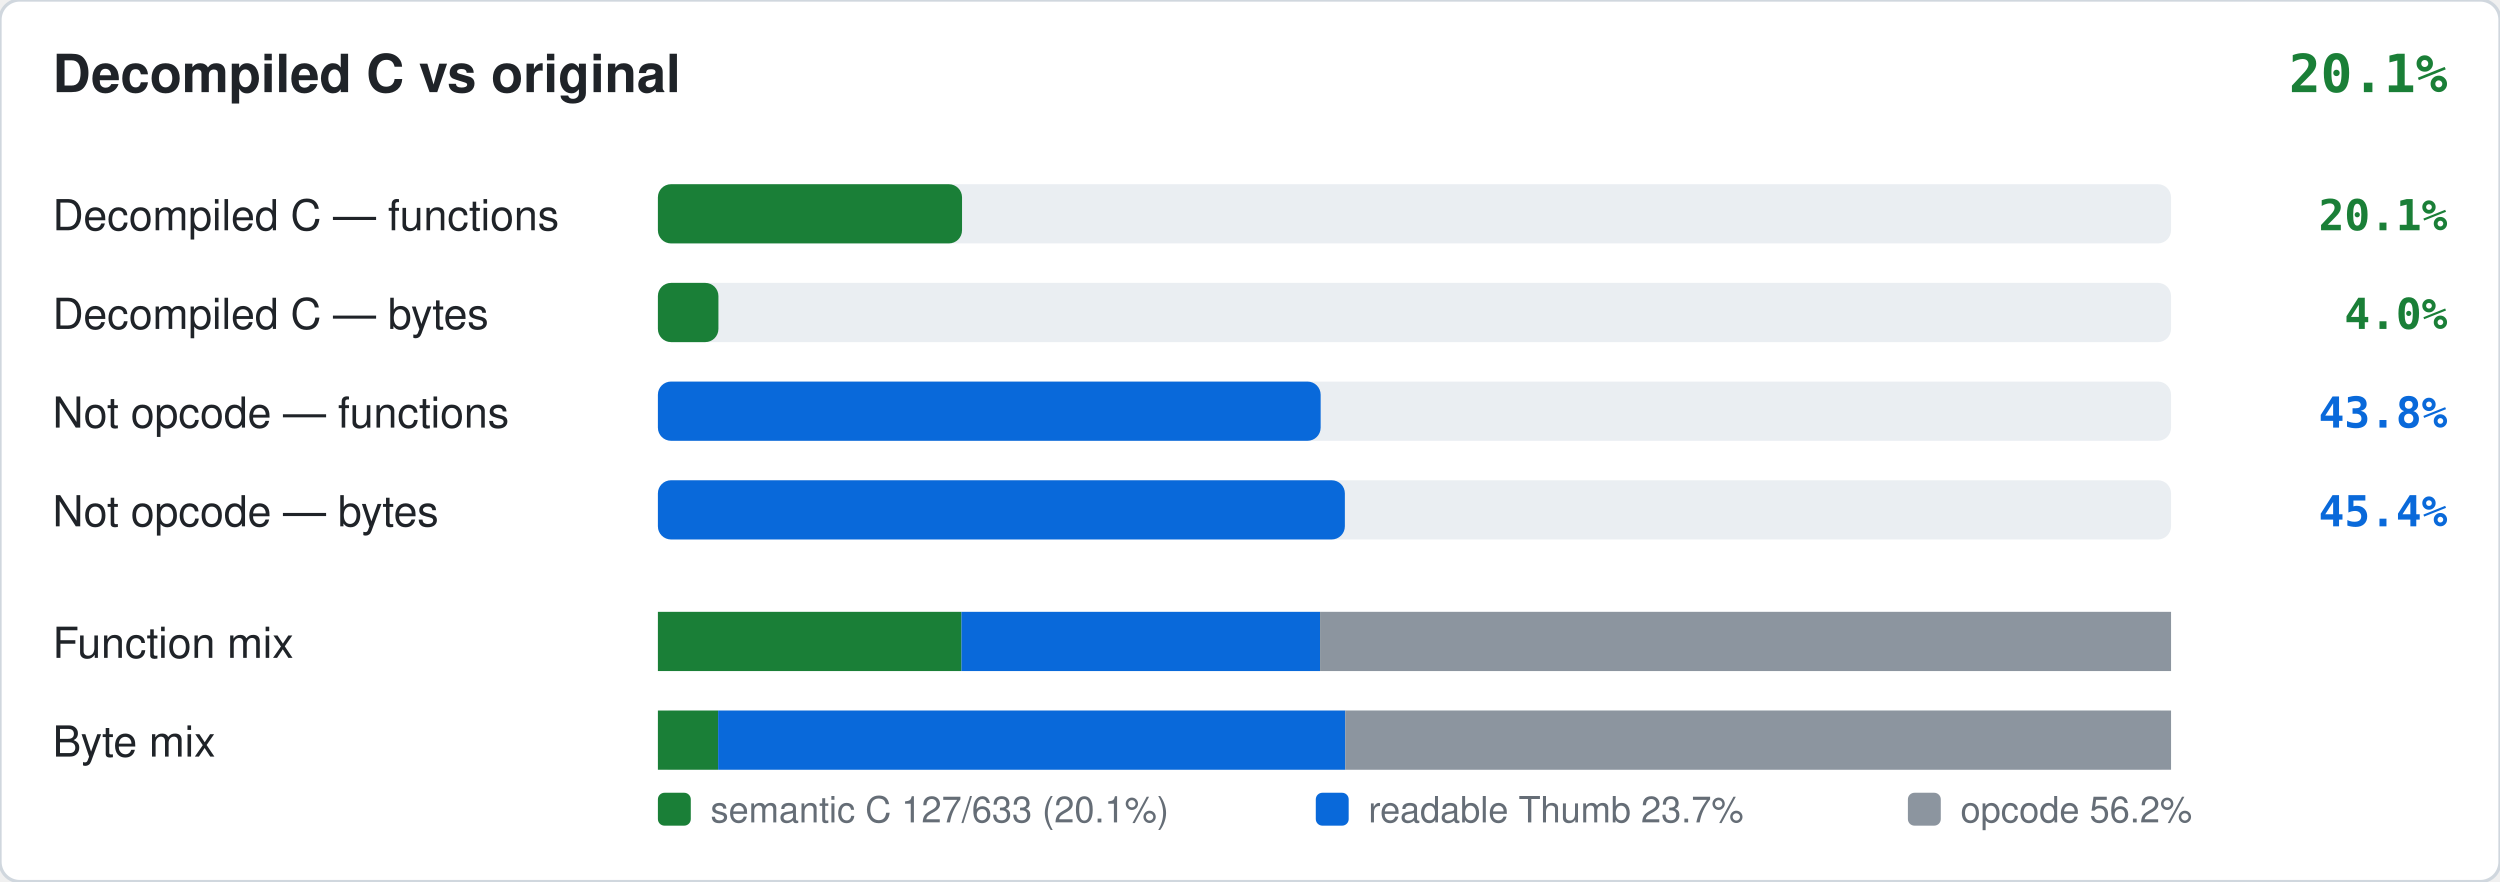
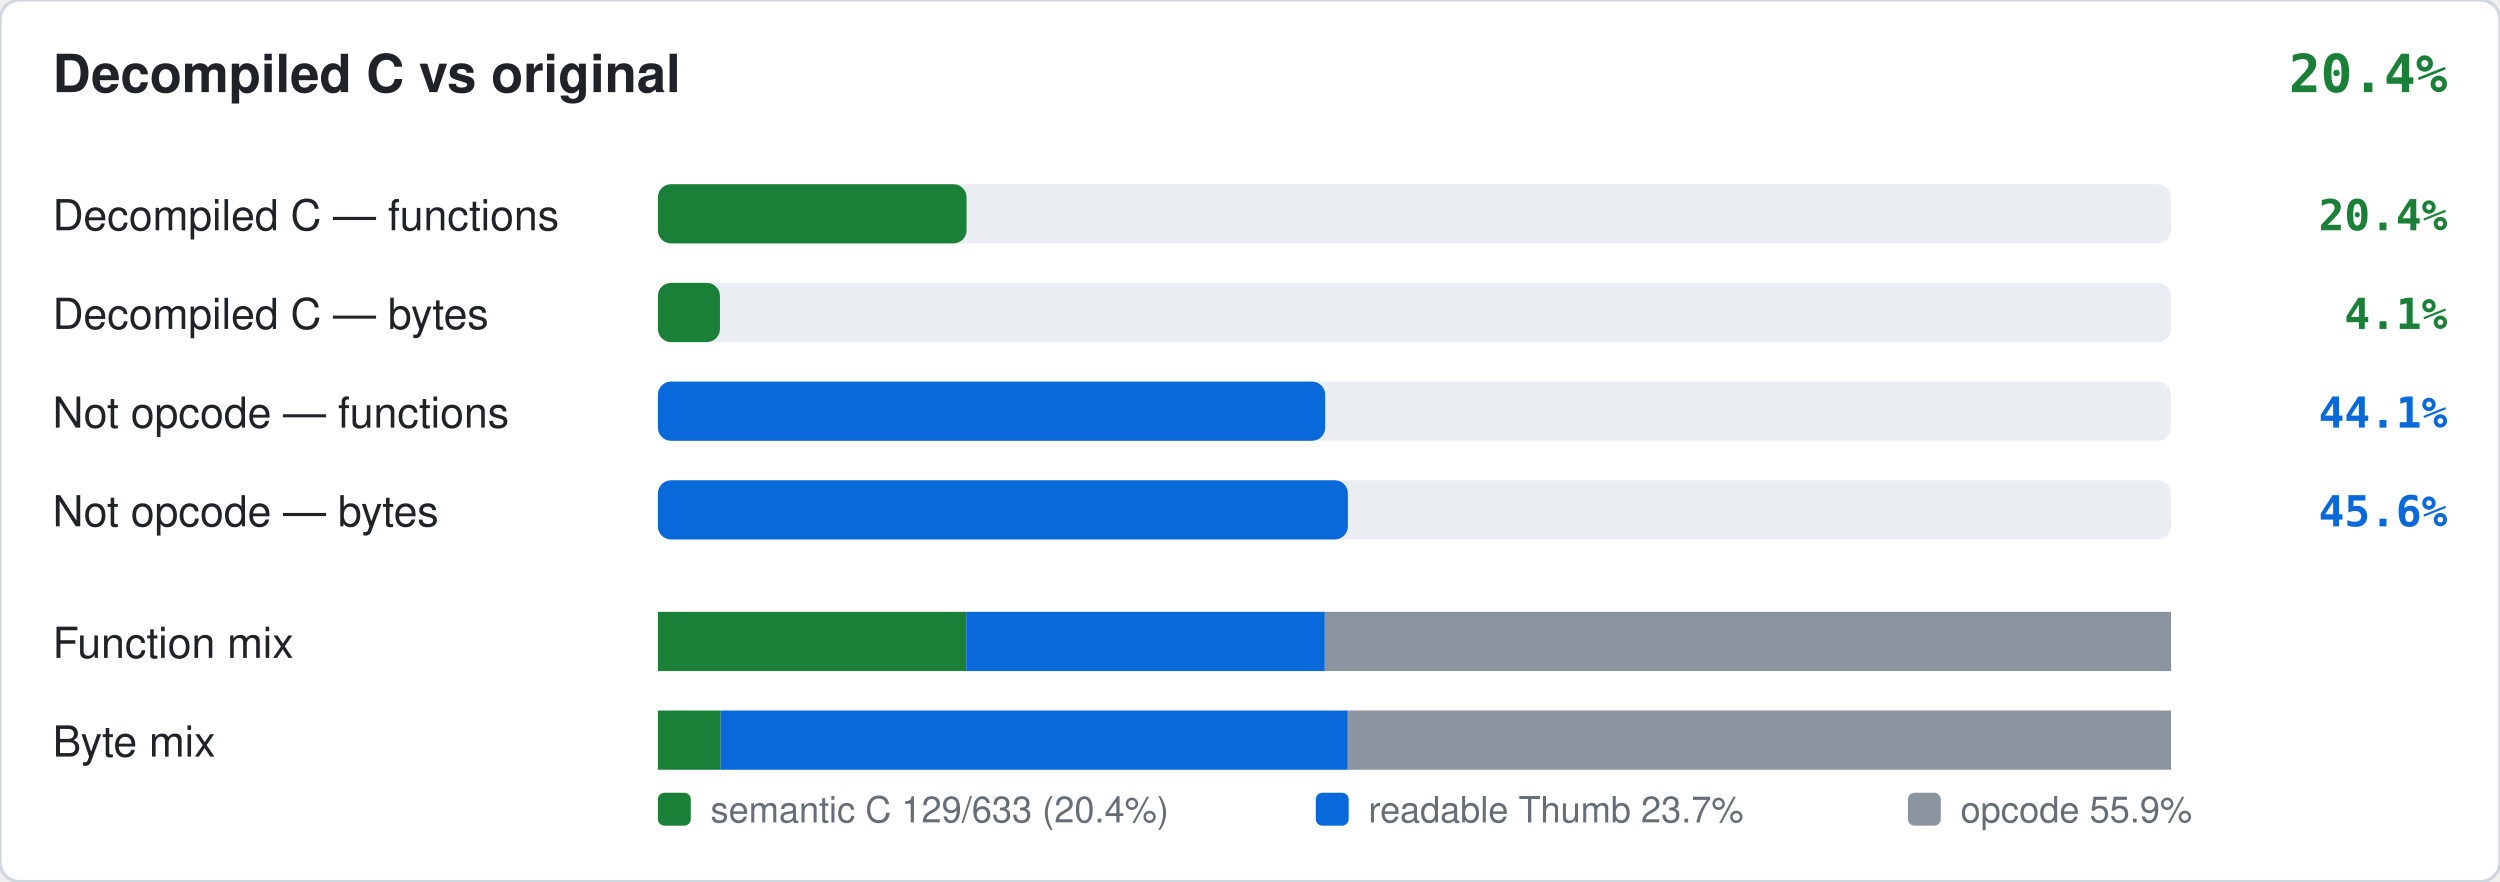
- <svg xmlns="http://www.w3.org/2000/svg" width="760" height="268" viewBox="0 0 760 268" role="img" aria-label="Decompiled C 20.1% functions, 4.0% bytes (127/633, 3,594/90,272)">
+ <svg xmlns="http://www.w3.org/2000/svg" width="760" height="268" viewBox="0 0 760 268" role="img" aria-label="Decompiled C 20.4% functions, 4.1% bytes (129/633, 3,742/90,272)">
  <rect width="760" height="268" rx="6" fill="#ffffff" stroke="#d0d7de" />
  <text x="16" y="28" font-family="-apple-system,BlinkMacSystemFont,Segoe UI,Helvetica,Arial,sans-serif" font-size="16" font-weight="600" fill="#1f2328">Decompiled C vs original</text>
-   <text x="744" y="28" text-anchor="end" font-family="ui-monospace,SFMono-Regular,Menlo,Consolas,monospace" font-size="16" font-weight="700" fill="#1a7f37">20.1%</text>
+   <text x="744" y="28" text-anchor="end" font-family="ui-monospace,SFMono-Regular,Menlo,Consolas,monospace" font-size="16" font-weight="700" fill="#1a7f37">20.4%</text>
  <text x="16" y="70" font-family="-apple-system,BlinkMacSystemFont,Segoe UI,Helvetica,Arial,sans-serif" font-size="13" fill="#1f2328">Decompiled C — functions</text>
  <rect x="200.00" y="56.00" width="460.00" height="18.00" rx="4" fill="#eaeef2" />
-   <rect x="200.00" y="56.00" width="92.46" height="18.00" rx="4" fill="#1a7f37" />
-   <text x="744" y="70" text-anchor="end" font-family="ui-monospace,SFMono-Regular,Menlo,Consolas,monospace" font-size="13" font-weight="700" fill="#1a7f37">20.1%</text>
+   <rect x="200.00" y="56.00" width="93.84" height="18.00" rx="4" fill="#1a7f37" />
+   <text x="744" y="70" text-anchor="end" font-family="ui-monospace,SFMono-Regular,Menlo,Consolas,monospace" font-size="13" font-weight="700" fill="#1a7f37">20.4%</text>
  <text x="16" y="100" font-family="-apple-system,BlinkMacSystemFont,Segoe UI,Helvetica,Arial,sans-serif" font-size="13" fill="#1f2328">Decompiled C — bytes</text>
  <rect x="200.00" y="86.00" width="460.00" height="18.00" rx="4" fill="#eaeef2" />
-   <rect x="200.00" y="86.00" width="18.40" height="18.00" rx="4" fill="#1a7f37" />
-   <text x="744" y="100" text-anchor="end" font-family="ui-monospace,SFMono-Regular,Menlo,Consolas,monospace" font-size="13" font-weight="700" fill="#1a7f37">4.0%</text>
+   <rect x="200.00" y="86.00" width="18.86" height="18.00" rx="4" fill="#1a7f37" />
+   <text x="744" y="100" text-anchor="end" font-family="ui-monospace,SFMono-Regular,Menlo,Consolas,monospace" font-size="13" font-weight="700" fill="#1a7f37">4.1%</text>
  <text x="16" y="130" font-family="-apple-system,BlinkMacSystemFont,Segoe UI,Helvetica,Arial,sans-serif" font-size="13" fill="#1f2328">Not opcode — functions</text>
  <rect x="200.00" y="116.00" width="460.00" height="18.00" rx="4" fill="#eaeef2" />
-   <rect x="200.00" y="116.00" width="201.48" height="18.00" rx="4" fill="#0969da" />
-   <text x="744" y="130" text-anchor="end" font-family="ui-monospace,SFMono-Regular,Menlo,Consolas,monospace" font-size="13" font-weight="700" fill="#0969da">43.8%</text>
+   <rect x="200.00" y="116.00" width="202.86" height="18.00" rx="4" fill="#0969da" />
+   <text x="744" y="130" text-anchor="end" font-family="ui-monospace,SFMono-Regular,Menlo,Consolas,monospace" font-size="13" font-weight="700" fill="#0969da">44.1%</text>
  <text x="16" y="160" font-family="-apple-system,BlinkMacSystemFont,Segoe UI,Helvetica,Arial,sans-serif" font-size="13" fill="#1f2328">Not opcode — bytes</text>
  <rect x="200.00" y="146.00" width="460.00" height="18.00" rx="4" fill="#eaeef2" />
-   <rect x="200.00" y="146.00" width="208.84" height="18.00" rx="4" fill="#0969da" />
-   <text x="744" y="160" text-anchor="end" font-family="ui-monospace,SFMono-Regular,Menlo,Consolas,monospace" font-size="13" font-weight="700" fill="#0969da">45.4%</text>
+   <rect x="200.00" y="146.00" width="209.76" height="18.00" rx="4" fill="#0969da" />
+   <text x="744" y="160" text-anchor="end" font-family="ui-monospace,SFMono-Regular,Menlo,Consolas,monospace" font-size="13" font-weight="700" fill="#0969da">45.6%</text>
  <text x="16" y="200" font-family="-apple-system,BlinkMacSystemFont,Segoe UI,Helvetica,Arial,sans-serif" font-size="13" fill="#1f2328">Function mix</text>
  <rect x="200.00" y="186.00" width="460.00" height="18.00" rx="4" fill="#eaeef2" />
-   <rect x="200.00" y="186.00" width="92.29" height="18.00" fill="#1a7f37" />
-   <rect x="292.29" y="186.00" width="109.00" height="18.00" fill="#0969da" />
-   <rect x="401.30" y="186.00" width="258.70" height="18.00" fill="#8c959f" />
+   <rect x="200.00" y="186.00" width="93.74" height="18.00" fill="#1a7f37" />
+   <rect x="293.74" y="186.00" width="109.00" height="18.00" fill="#0969da" />
+   <rect x="402.75" y="186.00" width="257.25" height="18.00" fill="#8c959f" />
  <text x="16" y="230" font-family="-apple-system,BlinkMacSystemFont,Segoe UI,Helvetica,Arial,sans-serif" font-size="13" fill="#1f2328">Byte mix</text>
  <rect x="200.00" y="216.00" width="460.00" height="18.00" rx="4" fill="#eaeef2" />
-   <rect x="200.00" y="216.00" width="18.31" height="18.00" fill="#1a7f37" />
-   <rect x="218.31" y="216.00" width="190.65" height="18.00" fill="#0969da" />
-   <rect x="408.96" y="216.00" width="251.04" height="18.00" fill="#8c959f" />
+   <rect x="200.00" y="216.00" width="19.07" height="18.00" fill="#1a7f37" />
+   <rect x="219.07" y="216.00" width="190.65" height="18.00" fill="#0969da" />
+   <rect x="409.72" y="216.00" width="250.28" height="18.00" fill="#8c959f" />
  <rect x="200" y="241" width="10" height="10" rx="2" fill="#1a7f37" />
-   <text x="216" y="250" font-family="-apple-system,BlinkMacSystemFont,Segoe UI,Helvetica,Arial,sans-serif" font-size="11" fill="#656d76">semantic C 127/633 (20.1%)</text>
+   <text x="216" y="250" font-family="-apple-system,BlinkMacSystemFont,Segoe UI,Helvetica,Arial,sans-serif" font-size="11" fill="#656d76">semantic C 129/633 (20.4%)</text>
  <rect x="400" y="241" width="10" height="10" rx="2" fill="#0969da" />
  <text x="416" y="250" font-family="-apple-system,BlinkMacSystemFont,Segoe UI,Helvetica,Arial,sans-serif" font-size="11" fill="#656d76">readable Thumb 23.7%</text>
  <rect x="580" y="241" width="10" height="10" rx="2" fill="#8c959f" />
-   <text x="596" y="250" font-family="-apple-system,BlinkMacSystemFont,Segoe UI,Helvetica,Arial,sans-serif" font-size="11" fill="#656d76">opcode 56.2%</text>
+   <text x="596" y="250" font-family="-apple-system,BlinkMacSystemFont,Segoe UI,Helvetica,Arial,sans-serif" font-size="11" fill="#656d76">opcode 55.9%</text>
</svg>
